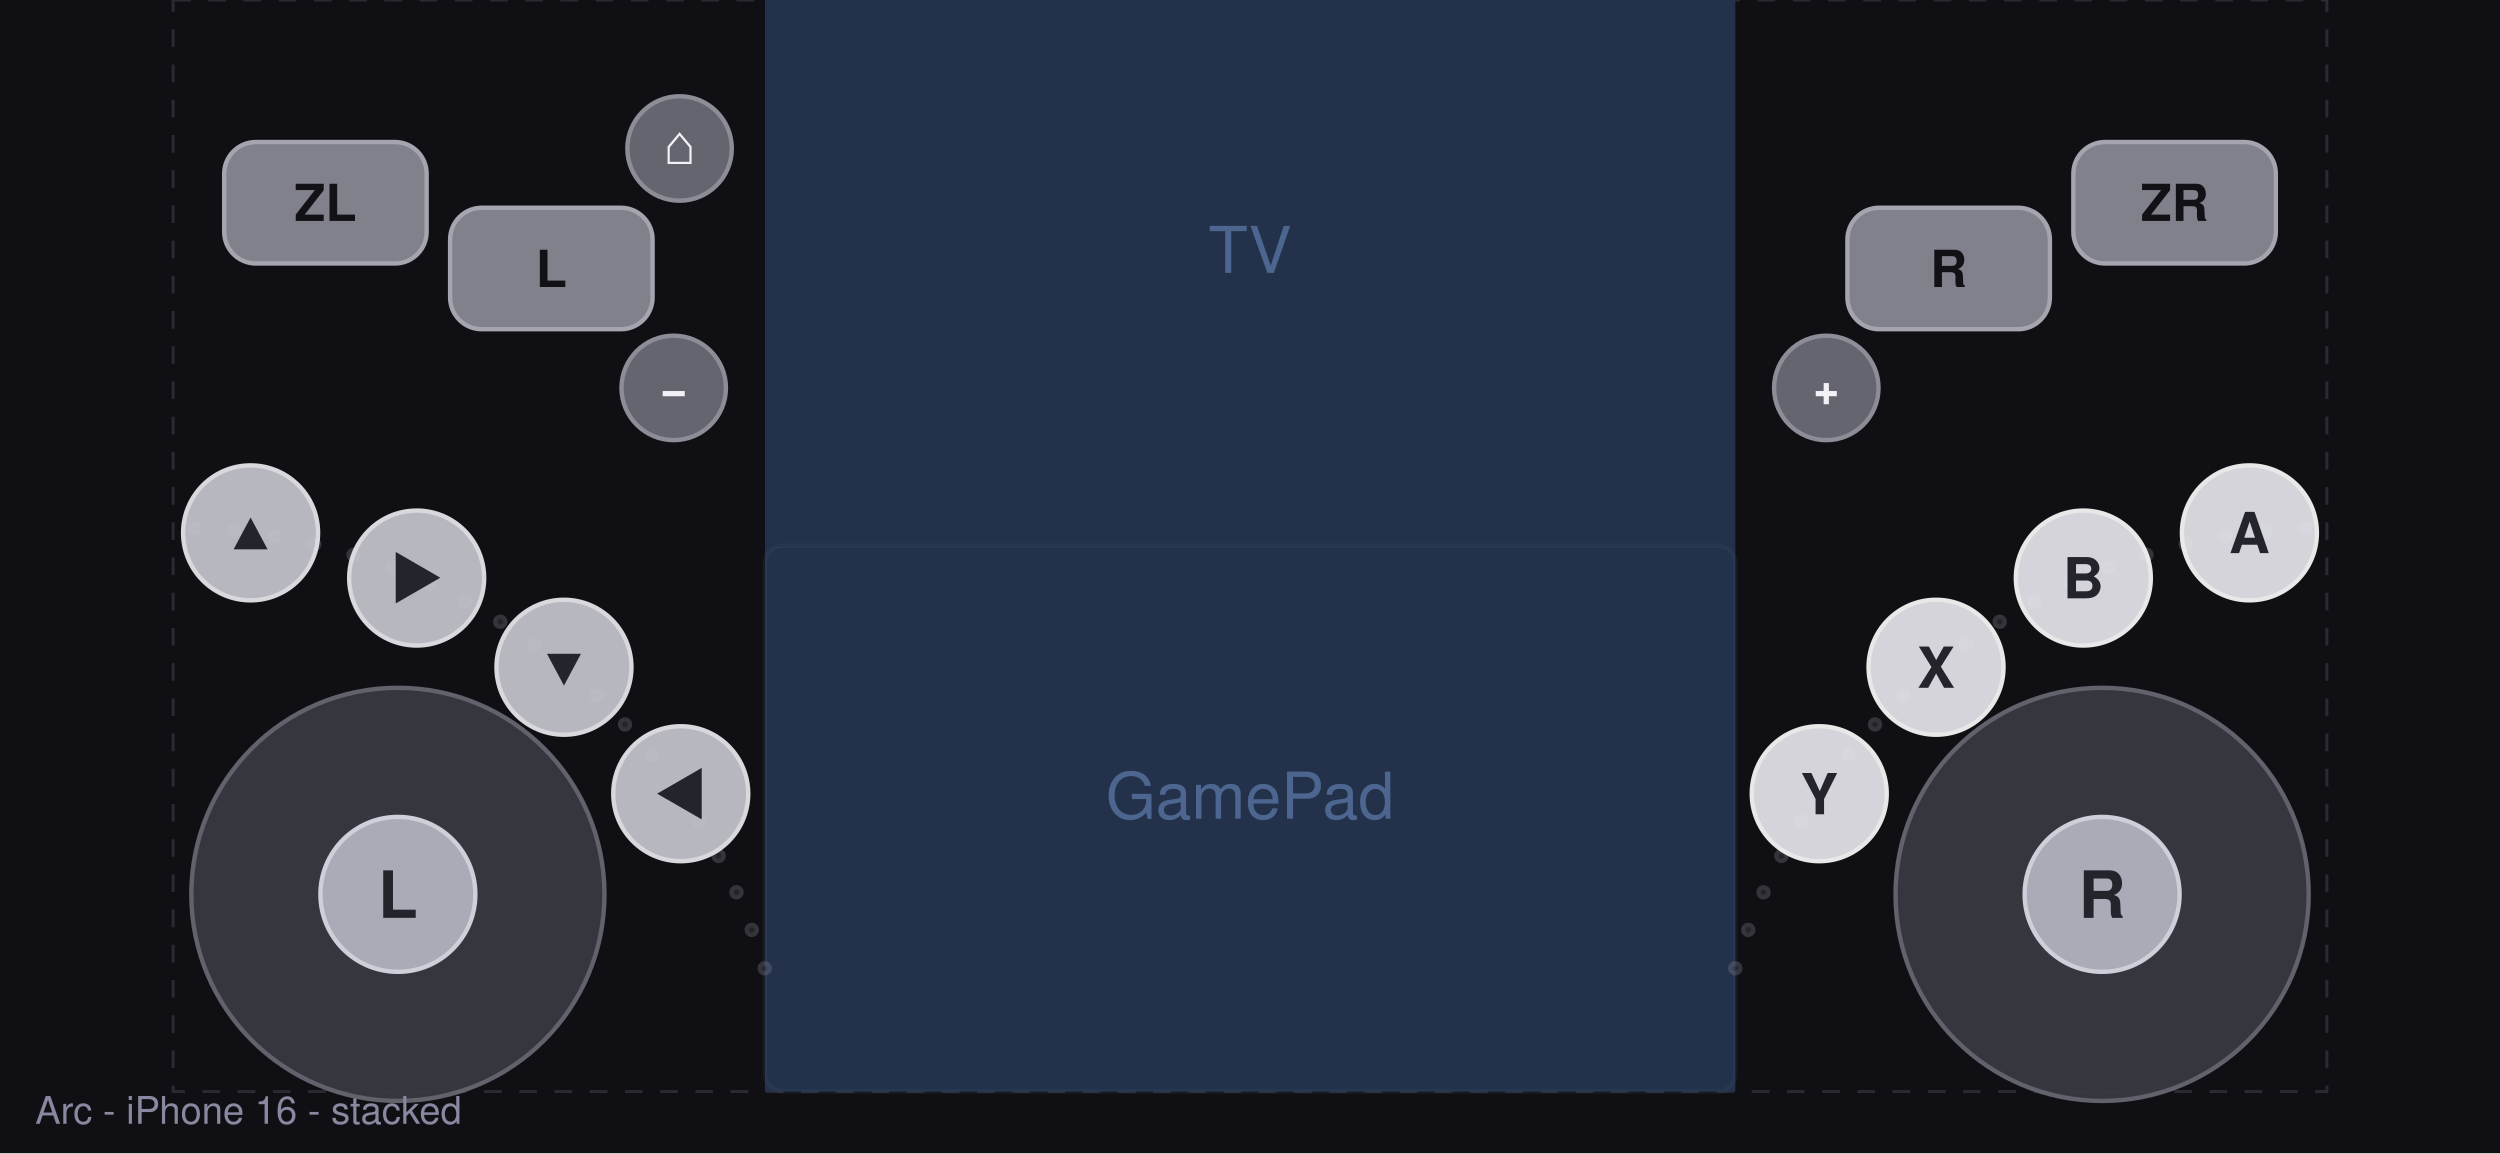
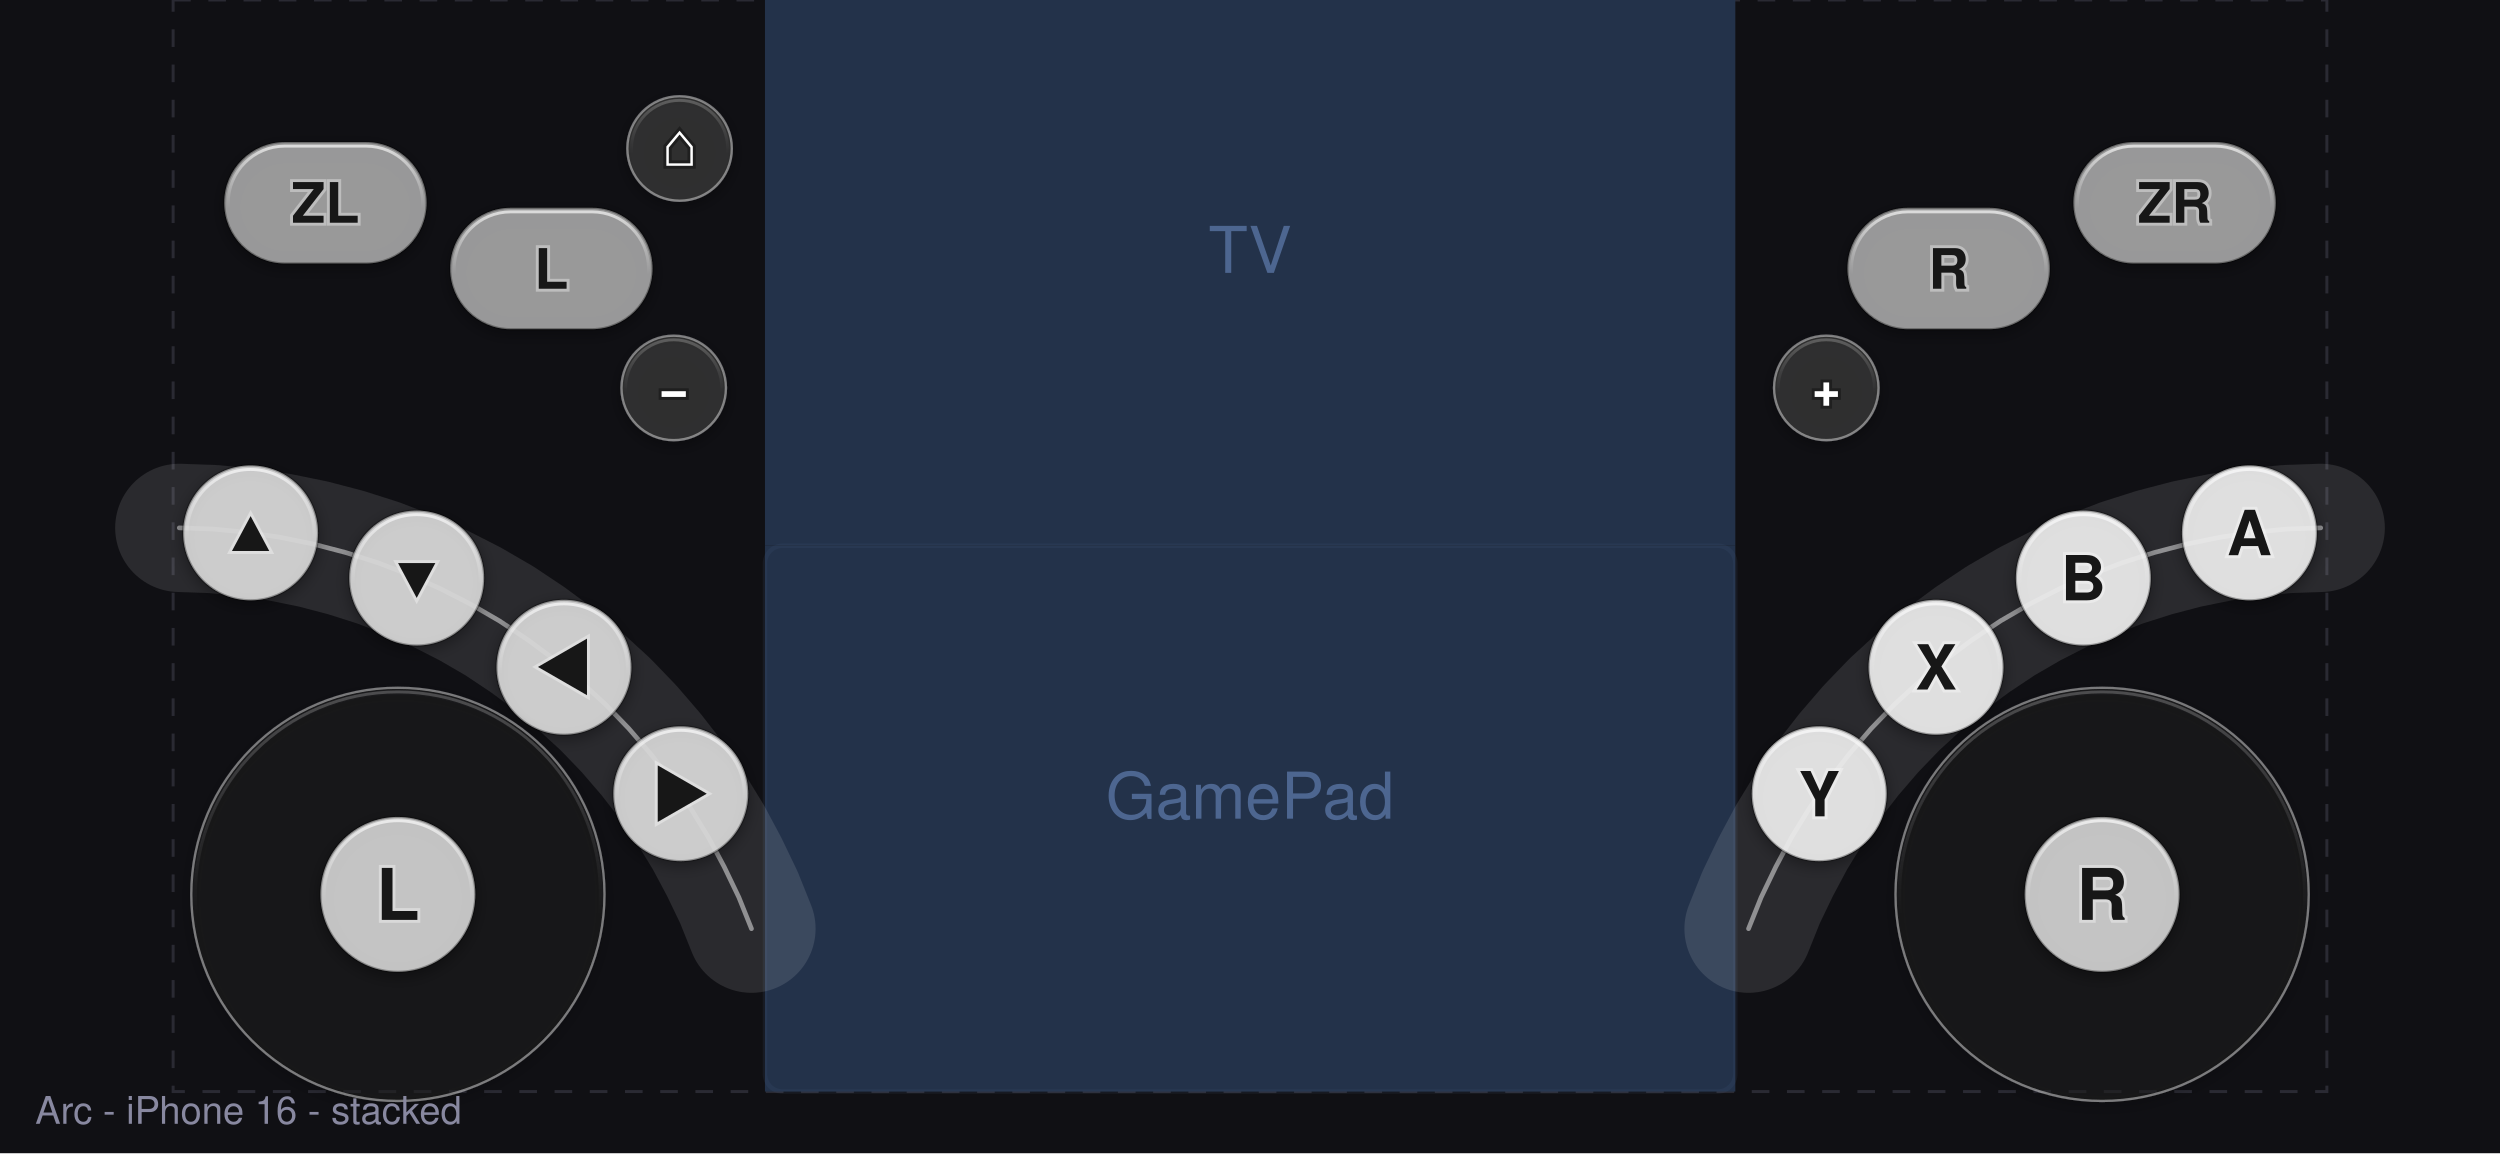
<svg xmlns="http://www.w3.org/2000/svg" width="852" height="393" viewBox="0 0 852.0 393.0" font-family="-apple-system, Helvetica, sans-serif">
  <rect width="100%" height="100%" fill="#101014" />
  <rect x="59.0" y="0.0" width="734.0" height="372.0" fill="none" stroke="#2a2a33" stroke-dasharray="6 6" />
  <rect x="260.7" y="0.0" width="330.7" height="186.0" fill="#23324a" />
  <text x="426.0" y="93.0" fill="#4d6690" font-size="22" text-anchor="middle">TV</text>
  <rect x="260.7" y="186.0" width="330.7" height="186.0" fill="#23324a" />
  <text x="426.0" y="279.0" fill="#4d6690" font-size="22" text-anchor="middle">GamePad</text>
+   <defs>
+     <filter id="rs" x="-30%" y="-30%" width="160%" height="170%">
+       <feDropShadow dx="0" dy="1.5" stdDeviation="2.5" flood-color="#000" flood-opacity="0.4" />
+     </filter>
+     <filter id="rsl" x="-30%" y="-30%" width="160%" height="170%">
+       <feDropShadow dx="0" dy="0.5" stdDeviation="1" flood-color="#000" flood-opacity="0.3" />
+     </filter>
+   </defs>
  <rect x="260.7" y="186.0" width="330.7" height="186.0" rx="6.0" fill="none" stroke="#4d6690" stroke-width="1.5" opacity="0.12" />
-   <circle cx="785.8" cy="180.0" r="1.7" fill="#55555f" stroke="#8a8a96" stroke-width="1.5" opacity="0.3" />
-   <circle cx="772.1" cy="180.9" r="1.7" fill="#55555f" stroke="#8a8a96" stroke-width="1.5" opacity="0.3" />
-   <circle cx="758.4" cy="182.8" r="1.7" fill="#55555f" stroke="#8a8a96" stroke-width="1.5" opacity="0.3" />
-   <circle cx="744.9" cy="185.5" r="1.7" fill="#55555f" stroke="#8a8a96" stroke-width="1.5" opacity="0.3" />
-   <circle cx="731.5" cy="189.1" r="1.7" fill="#55555f" stroke="#8a8a96" stroke-width="1.5" opacity="0.3" />
-   <circle cx="718.5" cy="193.5" r="1.7" fill="#55555f" stroke="#8a8a96" stroke-width="1.5" opacity="0.3" />
-   <circle cx="705.7" cy="198.8" r="1.7" fill="#55555f" stroke="#8a8a96" stroke-width="1.5" opacity="0.3" />
-   <circle cx="693.4" cy="205.0" r="1.7" fill="#55555f" stroke="#8a8a96" stroke-width="1.5" opacity="0.3" />
-   <circle cx="681.5" cy="211.9" r="1.7" fill="#55555f" stroke="#8a8a96" stroke-width="1.5" opacity="0.3" />
-   <circle cx="670.0" cy="219.6" r="1.7" fill="#55555f" stroke="#8a8a96" stroke-width="1.5" opacity="0.3" />
-   <circle cx="659.1" cy="228.0" r="1.7" fill="#55555f" stroke="#8a8a96" stroke-width="1.5" opacity="0.3" />
-   <circle cx="648.7" cy="237.1" r="1.7" fill="#55555f" stroke="#8a8a96" stroke-width="1.5" opacity="0.3" />
-   <circle cx="639.0" cy="246.9" r="1.7" fill="#55555f" stroke="#8a8a96" stroke-width="1.5" opacity="0.3" />
-   <circle cx="629.9" cy="257.3" r="1.7" fill="#55555f" stroke="#8a8a96" stroke-width="1.5" opacity="0.3" />
-   <circle cx="621.6" cy="268.3" r="1.7" fill="#55555f" stroke="#8a8a96" stroke-width="1.5" opacity="0.3" />
-   <circle cx="613.9" cy="279.8" r="1.7" fill="#55555f" stroke="#8a8a96" stroke-width="1.5" opacity="0.3" />
-   <circle cx="607.1" cy="291.7" r="1.7" fill="#55555f" stroke="#8a8a96" stroke-width="1.5" opacity="0.3" />
-   <circle cx="601.0" cy="304.1" r="1.7" fill="#55555f" stroke="#8a8a96" stroke-width="1.5" opacity="0.3" />
-   <circle cx="595.8" cy="316.9" r="1.7" fill="#55555f" stroke="#8a8a96" stroke-width="1.5" opacity="0.3" />
-   <circle cx="591.4" cy="330.0" r="1.7" fill="#55555f" stroke="#8a8a96" stroke-width="1.5" opacity="0.3" />
-   <circle cx="66.2" cy="180.0" r="1.7" fill="#55555f" stroke="#8a8a96" stroke-width="1.5" opacity="0.3" />
-   <circle cx="79.9" cy="180.9" r="1.7" fill="#55555f" stroke="#8a8a96" stroke-width="1.5" opacity="0.3" />
-   <circle cx="93.6" cy="182.8" r="1.7" fill="#55555f" stroke="#8a8a96" stroke-width="1.5" opacity="0.3" />
-   <circle cx="107.1" cy="185.5" r="1.7" fill="#55555f" stroke="#8a8a96" stroke-width="1.5" opacity="0.3" />
-   <circle cx="120.5" cy="189.1" r="1.7" fill="#55555f" stroke="#8a8a96" stroke-width="1.5" opacity="0.3" />
-   <circle cx="133.5" cy="193.5" r="1.7" fill="#55555f" stroke="#8a8a96" stroke-width="1.5" opacity="0.3" />
-   <circle cx="146.3" cy="198.8" r="1.7" fill="#55555f" stroke="#8a8a96" stroke-width="1.5" opacity="0.3" />
-   <circle cx="158.6" cy="205.0" r="1.7" fill="#55555f" stroke="#8a8a96" stroke-width="1.5" opacity="0.3" />
-   <circle cx="170.5" cy="211.9" r="1.7" fill="#55555f" stroke="#8a8a96" stroke-width="1.5" opacity="0.3" />
-   <circle cx="182.0" cy="219.6" r="1.7" fill="#55555f" stroke="#8a8a96" stroke-width="1.5" opacity="0.3" />
-   <circle cx="192.9" cy="228.0" r="1.7" fill="#55555f" stroke="#8a8a96" stroke-width="1.5" opacity="0.3" />
-   <circle cx="203.3" cy="237.1" r="1.7" fill="#55555f" stroke="#8a8a96" stroke-width="1.5" opacity="0.3" />
-   <circle cx="213.0" cy="246.9" r="1.7" fill="#55555f" stroke="#8a8a96" stroke-width="1.5" opacity="0.3" />
-   <circle cx="222.1" cy="257.3" r="1.7" fill="#55555f" stroke="#8a8a96" stroke-width="1.5" opacity="0.3" />
-   <circle cx="230.4" cy="268.3" r="1.7" fill="#55555f" stroke="#8a8a96" stroke-width="1.5" opacity="0.3" />
-   <circle cx="238.1" cy="279.8" r="1.7" fill="#55555f" stroke="#8a8a96" stroke-width="1.5" opacity="0.3" />
-   <circle cx="244.9" cy="291.7" r="1.7" fill="#55555f" stroke="#8a8a96" stroke-width="1.5" opacity="0.3" />
-   <circle cx="251.0" cy="304.1" r="1.7" fill="#55555f" stroke="#8a8a96" stroke-width="1.5" opacity="0.3" />
-   <circle cx="256.2" cy="316.9" r="1.7" fill="#55555f" stroke="#8a8a96" stroke-width="1.5" opacity="0.3" />
-   <circle cx="260.6" cy="330.0" r="1.7" fill="#55555f" stroke="#8a8a96" stroke-width="1.5" opacity="0.3" />
-   <circle cx="766.6" cy="181.6" r="23.0" fill="#e9e9ef" stroke="#ffffff" stroke-width="1.5" opacity="0.9" />
-   <text x="766.6" y="188.5" fill="#24242c" font-size="19.3" font-weight="600" text-anchor="middle" opacity="1.0">A</text>
-   <circle cx="710.0" cy="197.0" r="23.0" fill="#e9e9ef" stroke="#ffffff" stroke-width="1.5" opacity="0.9" />
-   <text x="710.0" y="203.9" fill="#24242c" font-size="19.3" font-weight="600" text-anchor="middle" opacity="1.0">B</text>
-   <circle cx="659.8" cy="227.4" r="23.0" fill="#e9e9ef" stroke="#ffffff" stroke-width="1.5" opacity="0.9" />
-   <text x="659.8" y="234.4" fill="#24242c" font-size="19.3" font-weight="600" text-anchor="middle" opacity="1.0">X</text>
-   <circle cx="620.0" cy="270.5" r="23.0" fill="#e9e9ef" stroke="#ffffff" stroke-width="1.5" opacity="0.9" />
-   <text x="620.0" y="277.5" fill="#24242c" font-size="19.3" font-weight="600" text-anchor="middle" opacity="1.0">Y</text>
-   <circle cx="716.4" cy="304.8" r="70.4" fill="#3a3a44" stroke="#6a6a76" stroke-width="1.5" opacity="0.9" />
-   <circle cx="716.4" cy="304.8" r="26.4" fill="#b8b8c4" stroke="#e0e0ea" stroke-width="1.5" opacity="0.9" />
-   <text x="716.4" y="312.8" fill="#24242c" font-size="22.2" font-weight="600" text-anchor="middle" opacity="1.0">R</text>
-   <rect x="706.6" y="48.4" width="69.0" height="41.4" rx="10.8" fill="#8d8d99" stroke="#b5b5c0" stroke-width="1.5" opacity="0.9" />
-   <text x="741.1" y="75.3" fill="#111116" font-size="17.4" font-weight="600" text-anchor="middle" opacity="1.0">ZR</text>
-   <rect x="629.6" y="70.8" width="69.0" height="41.4" rx="10.8" fill="#8d8d99" stroke="#b5b5c0" stroke-width="1.5" opacity="0.9" />
-   <text x="664.1" y="97.8" fill="#111116" font-size="17.4" font-weight="600" text-anchor="middle" opacity="1.0">R</text>
-   <circle cx="622.4" cy="132.2" r="17.8" fill="#6e6e7a" stroke="#9a9aa6" stroke-width="1.5" opacity="0.9" />
-   <text x="622.4" y="137.6" fill="#f2f2f6" font-size="14.9" font-weight="600" text-anchor="middle" opacity="1.0">+</text>
-   <circle cx="85.4" cy="181.6" r="23.0" fill="#c9c9d2" stroke="#ededf3" stroke-width="1.5" opacity="0.9" />
-   <text x="85.4" y="188.5" fill="#24242c" font-size="19.3" font-weight="600" text-anchor="middle" opacity="1.0">▲</text>
-   <circle cx="142.0" cy="197.0" r="23.0" fill="#c9c9d2" stroke="#ededf3" stroke-width="1.5" opacity="0.9" />
-   <text x="142.0" y="203.9" fill="#24242c" font-size="19.3" font-weight="600" text-anchor="middle" opacity="1.0">▶</text>
-   <circle cx="192.2" cy="227.4" r="23.0" fill="#c9c9d2" stroke="#ededf3" stroke-width="1.5" opacity="0.9" />
-   <text x="192.2" y="234.4" fill="#24242c" font-size="19.3" font-weight="600" text-anchor="middle" opacity="1.0">▼</text>
-   <circle cx="232.0" cy="270.5" r="23.0" fill="#c9c9d2" stroke="#ededf3" stroke-width="1.5" opacity="0.9" />
-   <text x="232.0" y="277.5" fill="#24242c" font-size="19.3" font-weight="600" text-anchor="middle" opacity="1.0">◀</text>
-   <circle cx="135.6" cy="304.8" r="70.4" fill="#3a3a44" stroke="#6a6a76" stroke-width="1.5" opacity="0.9" />
-   <circle cx="135.6" cy="304.8" r="26.4" fill="#b8b8c4" stroke="#e0e0ea" stroke-width="1.5" opacity="0.9" />
-   <text x="135.6" y="312.8" fill="#24242c" font-size="22.2" font-weight="600" text-anchor="middle" opacity="1.0">L</text>
-   <rect x="76.4" y="48.4" width="69.0" height="41.4" rx="10.8" fill="#8d8d99" stroke="#b5b5c0" stroke-width="1.5" opacity="0.9" />
-   <text x="110.9" y="75.3" fill="#111116" font-size="17.4" font-weight="600" text-anchor="middle" opacity="1.0">ZL</text>
-   <rect x="153.4" y="70.8" width="69.0" height="41.4" rx="10.8" fill="#8d8d99" stroke="#b5b5c0" stroke-width="1.5" opacity="0.9" />
-   <text x="187.9" y="97.8" fill="#111116" font-size="17.4" font-weight="600" text-anchor="middle" opacity="1.0">L</text>
-   <circle cx="229.6" cy="132.2" r="17.8" fill="#6e6e7a" stroke="#9a9aa6" stroke-width="1.5" opacity="0.9" />
-   <text x="229.6" y="137.6" fill="#f2f2f6" font-size="14.9" font-weight="600" text-anchor="middle" opacity="1.0">−</text>
-   <circle cx="231.6" cy="50.6" r="17.8" fill="#6e6e7a" stroke="#9a9aa6" stroke-width="1.5" opacity="0.9" />
-   <text x="231.6" y="55.9" fill="#f2f2f6" font-size="14.9" font-weight="600" text-anchor="middle" opacity="1.0">⌂</text>
+   <polyline points="790.9,179.9 779.4,180.3 768.0,181.4 756.6,183.1 745.3,185.4 734.2,188.3 723.2,191.8 712.5,195.9 702.0,200.6 691.8,205.8 681.8,211.6 672.2,218.0 663.0,224.8 654.2,232.2 645.7,240.0 637.7,248.3 630.2,257.0 623.2,266.0 616.6,275.5 610.6,285.3 605.2,295.4 600.2,305.8 595.9,316.5" fill="none" stroke="rgb(255,255,255)" stroke-opacity="0.11" stroke-width="43.7" stroke-linecap="round" stroke-linejoin="round" />
+   <polyline points="790.9,179.9 779.4,180.3 768.0,181.4 756.6,183.1 745.3,185.4 734.2,188.3 723.2,191.8 712.5,195.9 702.0,200.6 691.8,205.8 681.8,211.6 672.2,218.0 663.0,224.8 654.2,232.2 645.7,240.0 637.7,248.3 630.2,257.0 623.2,266.0 616.6,275.5 610.6,285.3 605.2,295.4 600.2,305.8 595.9,316.5" fill="none" stroke="rgb(255,255,255)" stroke-opacity="0.48" stroke-width="1.6" stroke-linecap="round" stroke-linejoin="round" />
+   <polyline points="61.1,179.9 72.6,180.3 84.0,181.4 95.4,183.1 106.7,185.4 117.8,188.3 128.8,191.8 139.5,195.9 150.0,200.6 160.2,205.8 170.2,211.6 179.8,218.0 189.0,224.8 197.8,232.2 206.3,240.0 214.3,248.3 221.8,257.0 228.8,266.0 235.4,275.5 241.4,285.3 246.8,295.4 251.8,305.8 256.1,316.5" fill="none" stroke="rgb(255,255,255)" stroke-opacity="0.11" stroke-width="43.7" stroke-linecap="round" stroke-linejoin="round" />
+   <polyline points="61.1,179.9 72.6,180.3 84.0,181.4 95.4,183.1 106.7,185.4 117.8,188.3 128.8,191.8 139.5,195.9 150.0,200.6 160.2,205.8 170.2,211.6 179.8,218.0 189.0,224.8 197.8,232.2 206.3,240.0 214.3,248.3 221.8,257.0 228.8,266.0 235.4,275.5 241.4,285.3 246.8,295.4 251.8,305.8 256.1,316.5" fill="none" stroke="rgb(255,255,255)" stroke-opacity="0.48" stroke-width="1.6" stroke-linecap="round" stroke-linejoin="round" />
+   <g opacity="1.00">
+     <circle cx="766.6" cy="181.6" r="23.0" fill="rgb(240,240,240)" fill-opacity="0.90" stroke="rgb(0,0,0)" stroke-opacity="0.30" stroke-width="0.8" filter="url(#rs)" />
+     <linearGradient id="g7665_1815_46" x1="0" y1="0" x2="0" y2="1">
+       <stop offset="0" stop-color="rgb(255,255,255)" stop-opacity="0.65" />
+       <stop offset="0.55" stop-color="rgb(255,255,255)" stop-opacity="0" />
+     </linearGradient>
+     <circle cx="766.6" cy="181.6" r="21.6" fill="none" stroke="url(#g7665_1815_46)" stroke-width="1" />
+     <text x="766.6" y="189.2" fill="rgb(23,23,23)" font-size="21.2" font-weight="600" text-anchor="middle" stroke="#ffffff" stroke-opacity="0.35" stroke-width="2" paint-order="stroke">A</text>
+   </g>
+   <g opacity="1.00">
+     <circle cx="710.0" cy="197.0" r="23.0" fill="rgb(240,240,240)" fill-opacity="0.90" stroke="rgb(0,0,0)" stroke-opacity="0.30" stroke-width="0.8" filter="url(#rs)" />
+     <linearGradient id="g7099_1969_46" x1="0" y1="0" x2="0" y2="1">
+       <stop offset="0" stop-color="rgb(255,255,255)" stop-opacity="0.65" />
+       <stop offset="0.55" stop-color="rgb(255,255,255)" stop-opacity="0" />
+     </linearGradient>
+     <circle cx="710.0" cy="197.0" r="21.6" fill="none" stroke="url(#g7099_1969_46)" stroke-width="1" />
+     <text x="710.0" y="204.6" fill="rgb(23,23,23)" font-size="21.2" font-weight="600" text-anchor="middle" stroke="#ffffff" stroke-opacity="0.35" stroke-width="2" paint-order="stroke">B</text>
+   </g>
+   <g opacity="1.00">
+     <circle cx="659.8" cy="227.4" r="23.0" fill="rgb(240,240,240)" fill-opacity="0.90" stroke="rgb(0,0,0)" stroke-opacity="0.30" stroke-width="0.8" filter="url(#rs)" />
+     <linearGradient id="g6597_2274_46" x1="0" y1="0" x2="0" y2="1">
+       <stop offset="0" stop-color="rgb(255,255,255)" stop-opacity="0.65" />
+       <stop offset="0.55" stop-color="rgb(255,255,255)" stop-opacity="0" />
+     </linearGradient>
+     <circle cx="659.8" cy="227.4" r="21.6" fill="none" stroke="url(#g6597_2274_46)" stroke-width="1" />
+     <text x="659.8" y="235.0" fill="rgb(23,23,23)" font-size="21.2" font-weight="600" text-anchor="middle" stroke="#ffffff" stroke-opacity="0.35" stroke-width="2" paint-order="stroke">X</text>
+   </g>
+   <g opacity="1.00">
+     <circle cx="620.0" cy="270.5" r="23.0" fill="rgb(240,240,240)" fill-opacity="0.90" stroke="rgb(0,0,0)" stroke-opacity="0.30" stroke-width="0.8" filter="url(#rs)" />
+     <linearGradient id="g6199_2705_46" x1="0" y1="0" x2="0" y2="1">
+       <stop offset="0" stop-color="rgb(255,255,255)" stop-opacity="0.65" />
+       <stop offset="0.55" stop-color="rgb(255,255,255)" stop-opacity="0" />
+     </linearGradient>
+     <circle cx="620.0" cy="270.5" r="21.6" fill="none" stroke="url(#g6199_2705_46)" stroke-width="1" />
+     <text x="620.0" y="278.2" fill="rgb(23,23,23)" font-size="21.2" font-weight="600" text-anchor="middle" stroke="#ffffff" stroke-opacity="0.35" stroke-width="2" paint-order="stroke">Y</text>
+   </g>
+   <g opacity="1.00">
+     <circle cx="716.4" cy="304.8" r="70.4" fill="rgb(26,26,26)" fill-opacity="0.50" stroke="rgb(255,255,255)" stroke-opacity="0.42" stroke-width="0.8" filter="url(#rs)" />
+     <linearGradient id="g7163_3047_140" x1="0" y1="0" x2="0" y2="1">
+       <stop offset="0" stop-color="rgb(255,255,255)" stop-opacity="0.22" />
+       <stop offset="0.55" stop-color="rgb(255,255,255)" stop-opacity="0" />
+     </linearGradient>
+     <circle cx="716.4" cy="304.8" r="69.0" fill="none" stroke="url(#g7163_3047_140)" stroke-width="1" />
+   </g>
+   <g opacity="1.00">
+     <circle cx="716.4" cy="304.8" r="26.4" fill="rgb(204,204,204)" fill-opacity="0.94" stroke="rgb(0,0,0)" stroke-opacity="0.30" stroke-width="0.8" filter="url(#rs)" />
+     <linearGradient id="g7163_3047_52" x1="0" y1="0" x2="0" y2="1">
+       <stop offset="0" stop-color="rgb(255,255,255)" stop-opacity="0.65" />
+       <stop offset="0.55" stop-color="rgb(255,255,255)" stop-opacity="0" />
+     </linearGradient>
+     <circle cx="716.4" cy="304.8" r="25.1" fill="none" stroke="url(#g7163_3047_52)" stroke-width="1" />
+     <text x="716.4" y="313.5" fill="rgb(23,23,23)" font-size="24.3" font-weight="600" text-anchor="middle" stroke="#ffffff" stroke-opacity="0.35" stroke-width="2" paint-order="stroke">R</text>
+   </g>
+   <g opacity="1.00">
+     <rect x="706.6" y="48.4" width="69.0" height="41.4" rx="20.7" fill="rgb(168,168,168)" fill-opacity="0.88" stroke="rgb(0,0,0)" stroke-opacity="0.30" stroke-width="0.8" filter="url(#rs)" />
+     <linearGradient id="g7411_690_69" x1="0" y1="0" x2="0" y2="1">
+       <stop offset="0" stop-color="rgb(255,255,255)" stop-opacity="0.65" />
+       <stop offset="0.55" stop-color="rgb(255,255,255)" stop-opacity="0" />
+     </linearGradient>
+     <rect x="708.0" y="49.8" width="66.2" height="38.6" rx="19.3" fill="none" stroke="url(#g7411_690_69)" stroke-width="1" />
+     <text x="741.1" y="75.9" fill="rgb(23,23,23)" font-size="19.0" font-weight="600" text-anchor="middle" stroke="#ffffff" stroke-opacity="0.35" stroke-width="2" paint-order="stroke">ZR</text>
+   </g>
+   <g opacity="1.00">
+     <rect x="629.6" y="70.8" width="69.0" height="41.4" rx="20.7" fill="rgb(168,168,168)" fill-opacity="0.88" stroke="rgb(0,0,0)" stroke-opacity="0.30" stroke-width="0.8" filter="url(#rs)" />
+     <linearGradient id="g6640_915_69" x1="0" y1="0" x2="0" y2="1">
+       <stop offset="0" stop-color="rgb(255,255,255)" stop-opacity="0.65" />
+       <stop offset="0.55" stop-color="rgb(255,255,255)" stop-opacity="0" />
+     </linearGradient>
+     <rect x="631.0" y="72.2" width="66.2" height="38.6" rx="19.3" fill="none" stroke="url(#g6640_915_69)" stroke-width="1" />
+     <text x="664.1" y="98.4" fill="rgb(23,23,23)" font-size="19.0" font-weight="600" text-anchor="middle" stroke="#ffffff" stroke-opacity="0.35" stroke-width="2" paint-order="stroke">R</text>
+   </g>
+   <g opacity="1.00">
+     <circle cx="622.4" cy="132.2" r="17.8" fill="rgb(51,51,51)" fill-opacity="0.88" stroke="rgb(255,255,255)" stroke-opacity="0.42" stroke-width="0.8" filter="url(#rs)" />
+     <linearGradient id="g6224_1321_35" x1="0" y1="0" x2="0" y2="1">
+       <stop offset="0" stop-color="rgb(255,255,255)" stop-opacity="0.22" />
+       <stop offset="0.55" stop-color="rgb(255,255,255)" stop-opacity="0" />
+     </linearGradient>
+     <circle cx="622.4" cy="132.2" r="16.4" fill="none" stroke="url(#g6224_1321_35)" stroke-width="1" />
+     <text x="622.4" y="138.1" fill="rgb(255,255,255)" font-size="16.4" font-weight="600" text-anchor="middle" stroke="#000000" stroke-opacity="0.35" stroke-width="2" paint-order="stroke">+</text>
+   </g>
+   <g opacity="1.00">
+     <circle cx="85.4" cy="181.6" r="23.0" fill="rgb(217,217,217)" fill-opacity="0.90" stroke="rgb(0,0,0)" stroke-opacity="0.30" stroke-width="0.8" filter="url(#rs)" />
+     <linearGradient id="g854_1815_46" x1="0" y1="0" x2="0" y2="1">
+       <stop offset="0" stop-color="rgb(255,255,255)" stop-opacity="0.65" />
+       <stop offset="0.55" stop-color="rgb(255,255,255)" stop-opacity="0" />
+     </linearGradient>
+     <circle cx="85.4" cy="181.6" r="21.6" fill="none" stroke="url(#g854_1815_46)" stroke-width="1" />
+     <text x="85.4" y="189.2" fill="rgb(23,23,23)" font-size="21.2" font-weight="600" text-anchor="middle" stroke="#ffffff" stroke-opacity="0.35" stroke-width="2" paint-order="stroke">▲</text>
+   </g>
+   <g opacity="1.00">
+     <circle cx="142.0" cy="197.0" r="23.0" fill="rgb(217,217,217)" fill-opacity="0.90" stroke="rgb(0,0,0)" stroke-opacity="0.30" stroke-width="0.8" filter="url(#rs)" />
+     <linearGradient id="g1420_1969_46" x1="0" y1="0" x2="0" y2="1">
+       <stop offset="0" stop-color="rgb(255,255,255)" stop-opacity="0.65" />
+       <stop offset="0.55" stop-color="rgb(255,255,255)" stop-opacity="0" />
+     </linearGradient>
+     <circle cx="142.0" cy="197.0" r="21.6" fill="none" stroke="url(#g1420_1969_46)" stroke-width="1" />
+     <text x="142.0" y="204.6" fill="rgb(23,23,23)" font-size="21.2" font-weight="600" text-anchor="middle" stroke="#ffffff" stroke-opacity="0.35" stroke-width="2" paint-order="stroke">▼</text>
+   </g>
+   <g opacity="1.00">
+     <circle cx="192.2" cy="227.4" r="23.0" fill="rgb(217,217,217)" fill-opacity="0.90" stroke="rgb(0,0,0)" stroke-opacity="0.30" stroke-width="0.8" filter="url(#rs)" />
+     <linearGradient id="g1922_2274_46" x1="0" y1="0" x2="0" y2="1">
+       <stop offset="0" stop-color="rgb(255,255,255)" stop-opacity="0.65" />
+       <stop offset="0.55" stop-color="rgb(255,255,255)" stop-opacity="0" />
+     </linearGradient>
+     <circle cx="192.2" cy="227.4" r="21.6" fill="none" stroke="url(#g1922_2274_46)" stroke-width="1" />
+     <text x="192.2" y="235.0" fill="rgb(23,23,23)" font-size="21.2" font-weight="600" text-anchor="middle" stroke="#ffffff" stroke-opacity="0.35" stroke-width="2" paint-order="stroke">◀</text>
+   </g>
+   <g opacity="1.00">
+     <circle cx="232.0" cy="270.5" r="23.0" fill="rgb(217,217,217)" fill-opacity="0.90" stroke="rgb(0,0,0)" stroke-opacity="0.30" stroke-width="0.8" filter="url(#rs)" />
+     <linearGradient id="g2320_2705_46" x1="0" y1="0" x2="0" y2="1">
+       <stop offset="0" stop-color="rgb(255,255,255)" stop-opacity="0.65" />
+       <stop offset="0.55" stop-color="rgb(255,255,255)" stop-opacity="0" />
+     </linearGradient>
+     <circle cx="232.0" cy="270.5" r="21.6" fill="none" stroke="url(#g2320_2705_46)" stroke-width="1" />
+     <text x="232.0" y="278.2" fill="rgb(23,23,23)" font-size="21.2" font-weight="600" text-anchor="middle" stroke="#ffffff" stroke-opacity="0.35" stroke-width="2" paint-order="stroke">▶</text>
+   </g>
+   <g opacity="1.00">
+     <circle cx="135.6" cy="304.8" r="70.4" fill="rgb(26,26,26)" fill-opacity="0.50" stroke="rgb(255,255,255)" stroke-opacity="0.42" stroke-width="0.8" filter="url(#rs)" />
+     <linearGradient id="g1356_3047_140" x1="0" y1="0" x2="0" y2="1">
+       <stop offset="0" stop-color="rgb(255,255,255)" stop-opacity="0.22" />
+       <stop offset="0.55" stop-color="rgb(255,255,255)" stop-opacity="0" />
+     </linearGradient>
+     <circle cx="135.6" cy="304.8" r="69.0" fill="none" stroke="url(#g1356_3047_140)" stroke-width="1" />
+   </g>
+   <g opacity="1.00">
+     <circle cx="135.6" cy="304.8" r="26.4" fill="rgb(204,204,204)" fill-opacity="0.94" stroke="rgb(0,0,0)" stroke-opacity="0.30" stroke-width="0.8" filter="url(#rs)" />
+     <linearGradient id="g1356_3047_52" x1="0" y1="0" x2="0" y2="1">
+       <stop offset="0" stop-color="rgb(255,255,255)" stop-opacity="0.65" />
+       <stop offset="0.55" stop-color="rgb(255,255,255)" stop-opacity="0" />
+     </linearGradient>
+     <circle cx="135.6" cy="304.8" r="25.1" fill="none" stroke="url(#g1356_3047_52)" stroke-width="1" />
+     <text x="135.6" y="313.5" fill="rgb(23,23,23)" font-size="24.3" font-weight="600" text-anchor="middle" stroke="#ffffff" stroke-opacity="0.35" stroke-width="2" paint-order="stroke">L</text>
+   </g>
+   <g opacity="1.00">
+     <rect x="76.4" y="48.4" width="69.0" height="41.4" rx="20.7" fill="rgb(168,168,168)" fill-opacity="0.88" stroke="rgb(0,0,0)" stroke-opacity="0.30" stroke-width="0.8" filter="url(#rs)" />
+     <linearGradient id="g1108_690_69" x1="0" y1="0" x2="0" y2="1">
+       <stop offset="0" stop-color="rgb(255,255,255)" stop-opacity="0.65" />
+       <stop offset="0.55" stop-color="rgb(255,255,255)" stop-opacity="0" />
+     </linearGradient>
+     <rect x="77.8" y="49.8" width="66.2" height="38.6" rx="19.3" fill="none" stroke="url(#g1108_690_69)" stroke-width="1" />
+     <text x="110.9" y="75.9" fill="rgb(23,23,23)" font-size="19.0" font-weight="600" text-anchor="middle" stroke="#ffffff" stroke-opacity="0.35" stroke-width="2" paint-order="stroke">ZL</text>
+   </g>
+   <g opacity="1.00">
+     <rect x="153.4" y="70.8" width="69.0" height="41.4" rx="20.7" fill="rgb(168,168,168)" fill-opacity="0.88" stroke="rgb(0,0,0)" stroke-opacity="0.30" stroke-width="0.8" filter="url(#rs)" />
+     <linearGradient id="g1879_915_69" x1="0" y1="0" x2="0" y2="1">
+       <stop offset="0" stop-color="rgb(255,255,255)" stop-opacity="0.65" />
+       <stop offset="0.55" stop-color="rgb(255,255,255)" stop-opacity="0" />
+     </linearGradient>
+     <rect x="154.8" y="72.2" width="66.2" height="38.6" rx="19.3" fill="none" stroke="url(#g1879_915_69)" stroke-width="1" />
+     <text x="187.9" y="98.4" fill="rgb(23,23,23)" font-size="19.0" font-weight="600" text-anchor="middle" stroke="#ffffff" stroke-opacity="0.35" stroke-width="2" paint-order="stroke">L</text>
+   </g>
+   <g opacity="1.00">
+     <circle cx="229.6" cy="132.2" r="17.8" fill="rgb(51,51,51)" fill-opacity="0.88" stroke="rgb(255,255,255)" stroke-opacity="0.42" stroke-width="0.8" filter="url(#rs)" />
+     <linearGradient id="g2295_1321_35" x1="0" y1="0" x2="0" y2="1">
+       <stop offset="0" stop-color="rgb(255,255,255)" stop-opacity="0.22" />
+       <stop offset="0.55" stop-color="rgb(255,255,255)" stop-opacity="0" />
+     </linearGradient>
+     <circle cx="229.6" cy="132.2" r="16.4" fill="none" stroke="url(#g2295_1321_35)" stroke-width="1" />
+     <text x="229.6" y="138.1" fill="rgb(255,255,255)" font-size="16.4" font-weight="600" text-anchor="middle" stroke="#000000" stroke-opacity="0.35" stroke-width="2" paint-order="stroke">−</text>
+   </g>
+   <g opacity="1.00">
+     <circle cx="231.6" cy="50.6" r="17.8" fill="rgb(51,51,51)" fill-opacity="0.88" stroke="rgb(255,255,255)" stroke-opacity="0.42" stroke-width="0.8" filter="url(#rs)" />
+     <linearGradient id="g2315_505_35" x1="0" y1="0" x2="0" y2="1">
+       <stop offset="0" stop-color="rgb(255,255,255)" stop-opacity="0.22" />
+       <stop offset="0.55" stop-color="rgb(255,255,255)" stop-opacity="0" />
+     </linearGradient>
+     <circle cx="231.6" cy="50.6" r="16.4" fill="none" stroke="url(#g2315_505_35)" stroke-width="1" />
+     <text x="231.6" y="56.5" fill="rgb(255,255,255)" font-size="16.4" font-weight="600" text-anchor="middle" stroke="#000000" stroke-opacity="0.35" stroke-width="2" paint-order="stroke">⌂</text>
+   </g>
  <text x="12" y="383.0" fill="#8888a0" font-size="13">Arc - iPhone 16 - stacked</text>
</svg>
